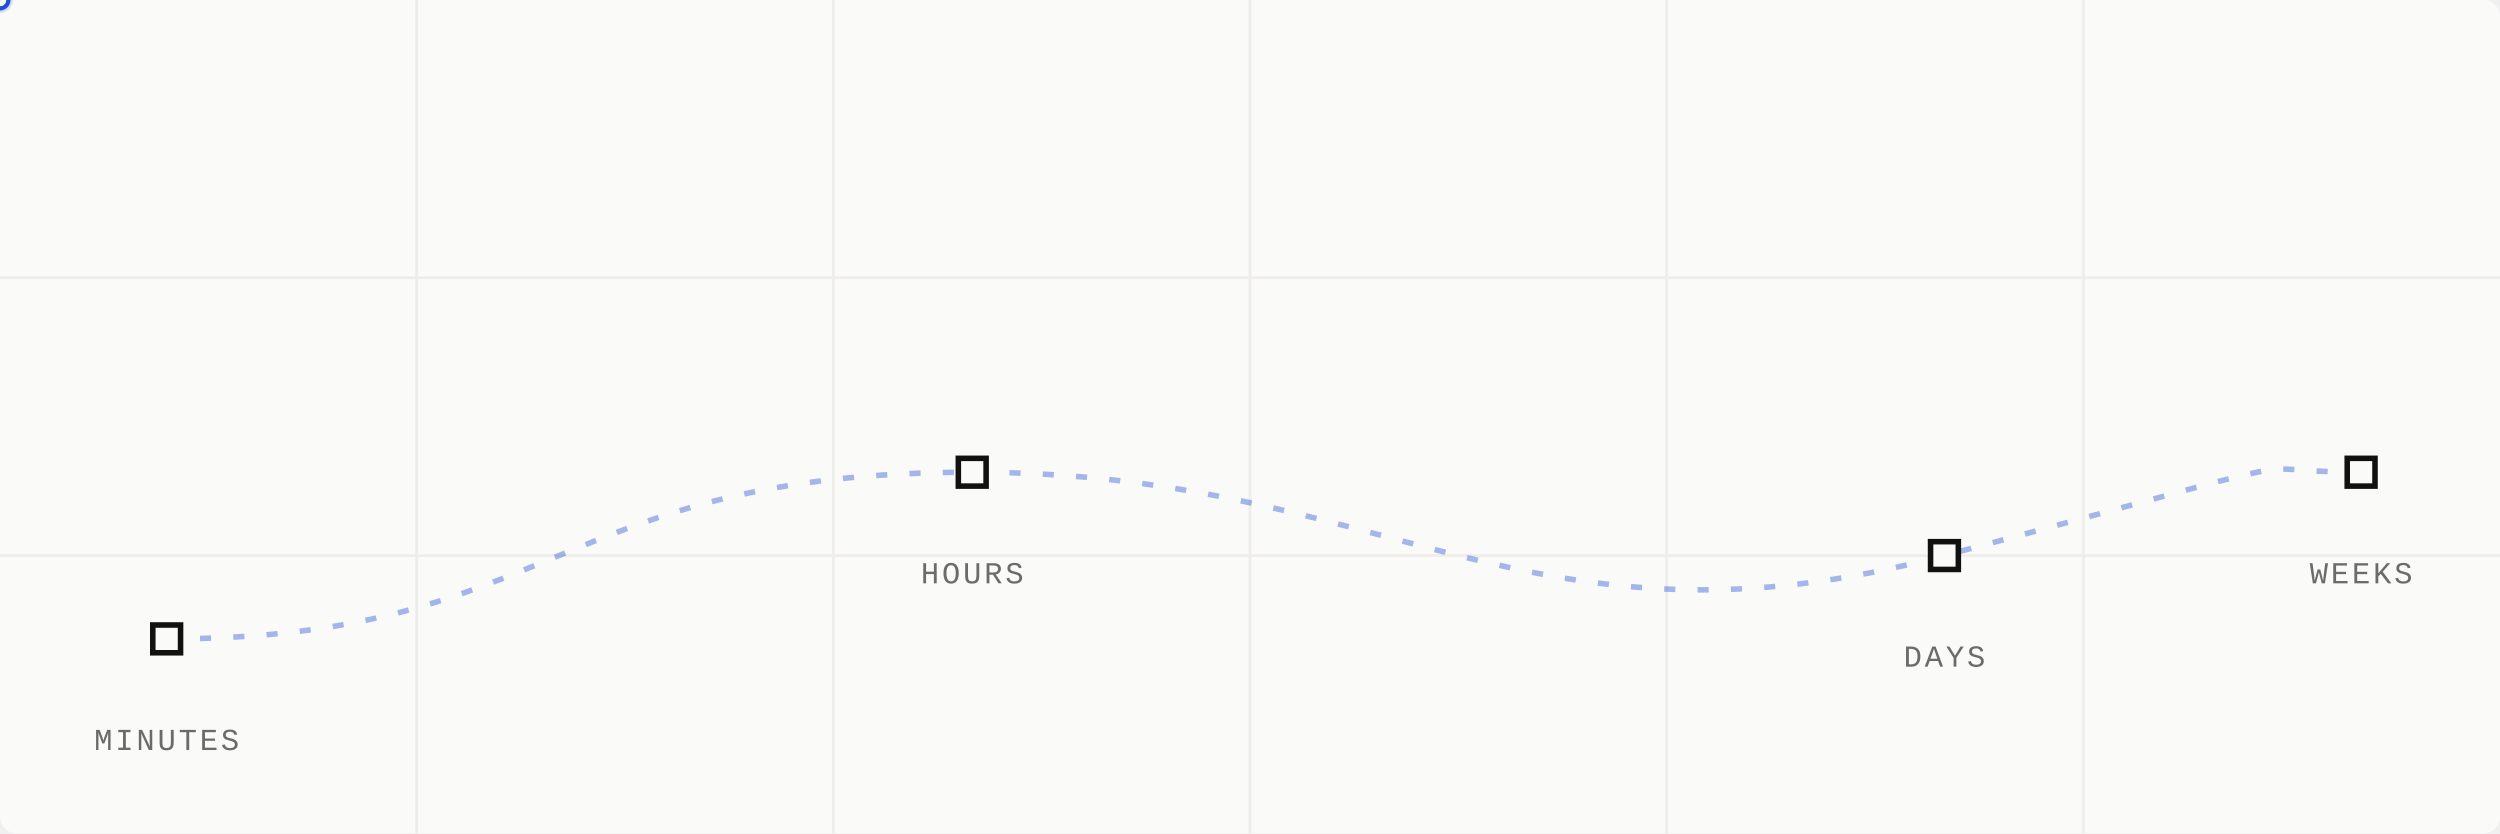
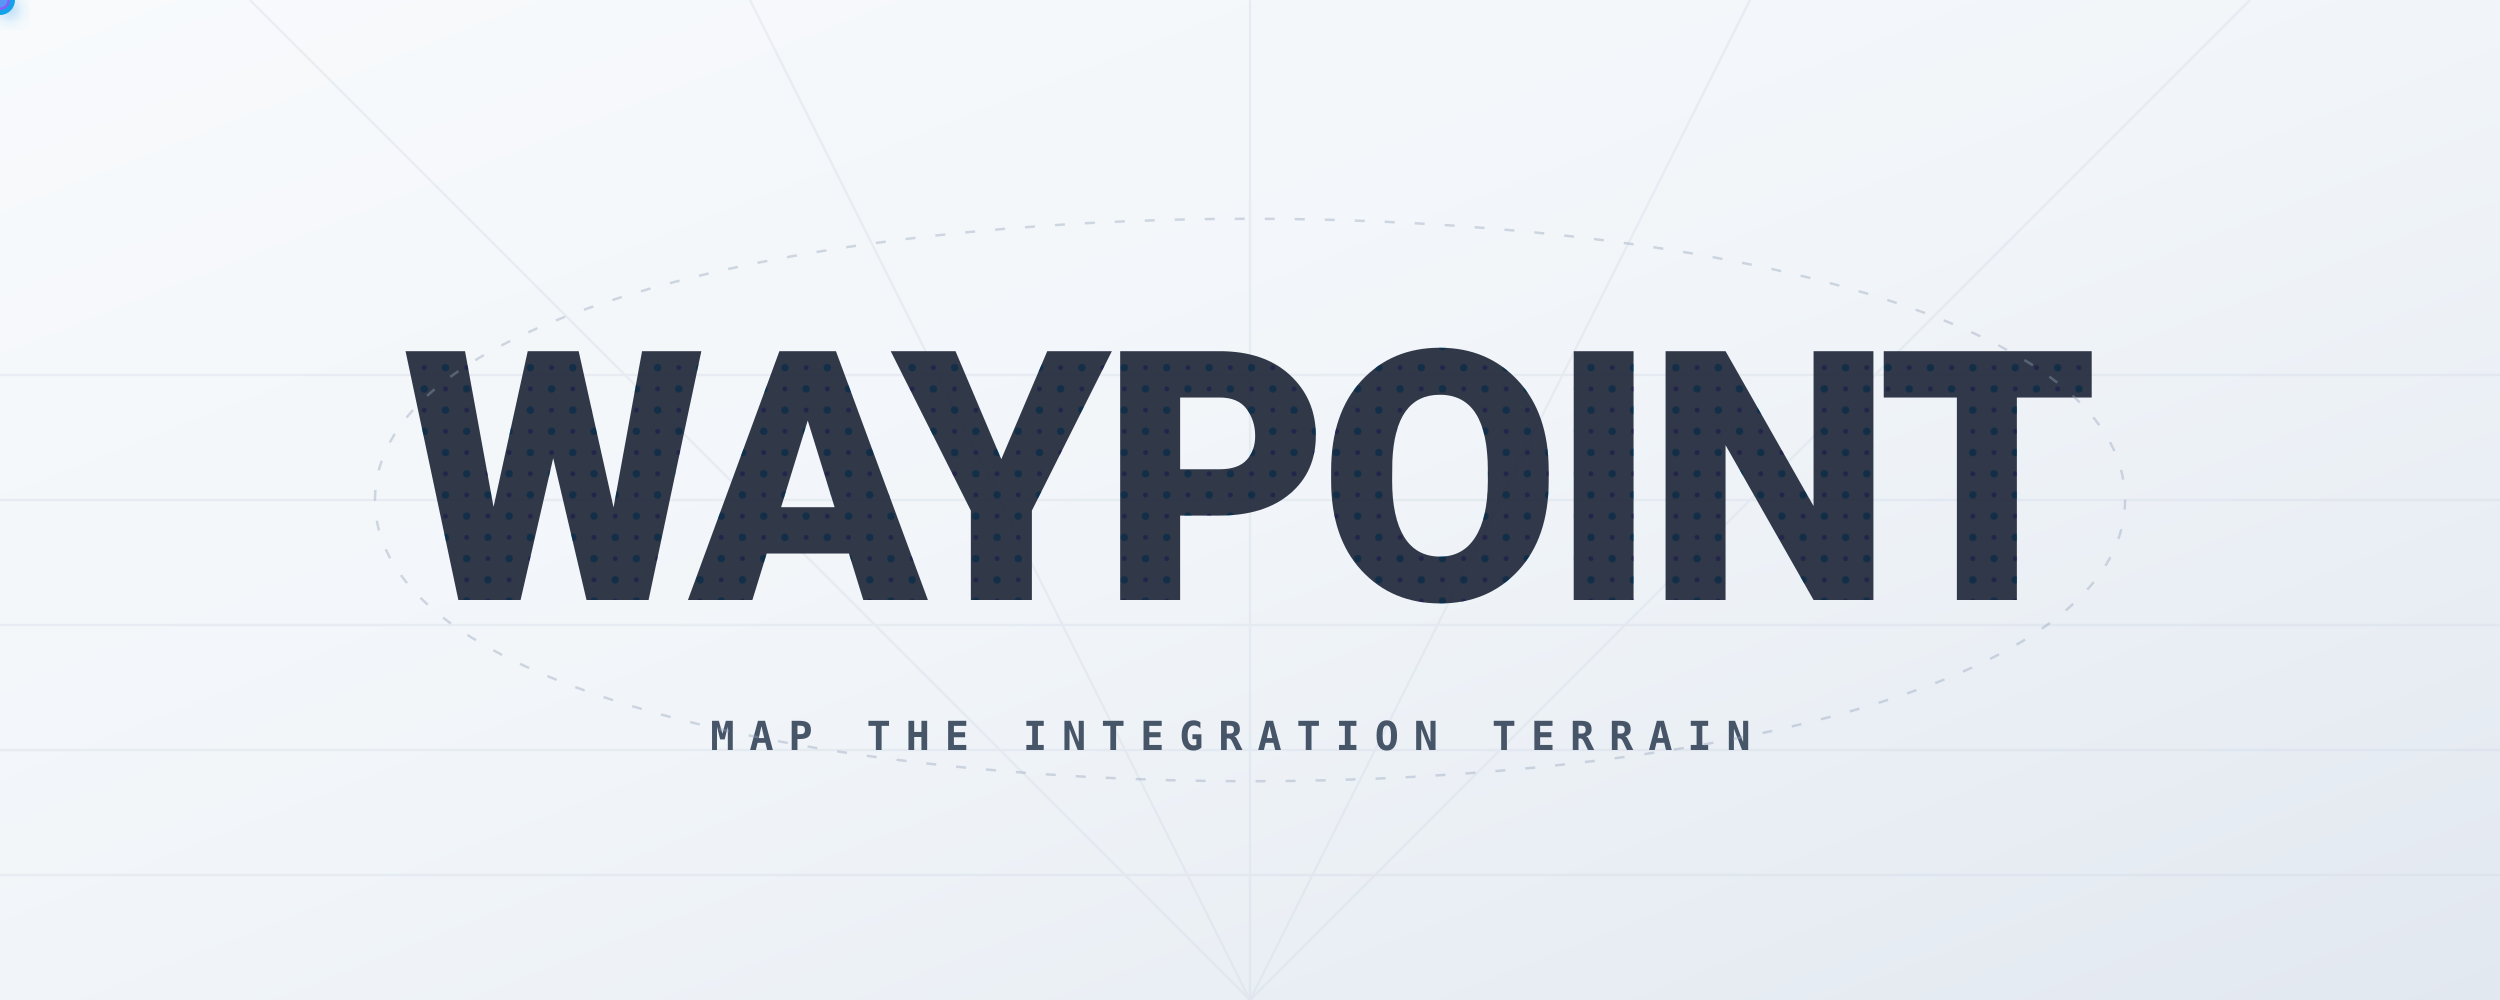
- <svg xmlns="http://www.w3.org/2000/svg" viewBox="0 0 900 300" width="900" height="300">
-   <rect width="900" height="300" fill="#FAFAF8" rx="6" />
+ <svg xmlns="http://www.w3.org/2000/svg" viewBox="0 0 1000 400" width="100%" height="100%">
  <defs>
-     <clipPath id="scanner">
-       <rect x="0" y="0" width="0" height="300">
-         <animate attributeName="width" from="0" to="600" dur="1.5s" fill="freeze" calcMode="spline" keySplines="0.2 0.8 0.2 1" />
-       </rect>
-     </clipPath>
-     <radialGradient id="glow">
-       <stop offset="0%" stop-color="#1F4FD8" stop-opacity="1" />
-       <stop offset="100%" stop-color="#1F4FD8" stop-opacity="0" />
-     </radialGradient>
+     <linearGradient id="bg-grad" x1="0%" y1="0%" x2="100%" y2="100%">
+       <stop offset="0%" stop-color="#F8FAFC" />
+       <stop offset="50%" stop-color="#F1F5F9" />
+       <stop offset="100%" stop-color="#E2E8F0" />
+     </linearGradient>
+     <pattern id="dot-flow" width="12" height="12" patternUnits="userSpaceOnUse" patternTransform="rotate(45)">
+       <circle cx="2" cy="2" r="1.5" fill="#0EA5E9" />
+       <circle cx="8" cy="8" r="1" fill="#8B5CF6" />
+       <animate attributeName="x" from="0" to="12" dur="1.5s" repeatCount="indefinite" />
+       <animate attributeName="y" from="0" to="12" dur="2s" repeatCount="indefinite" />
+     </pattern>
+     <linearGradient id="scanner" x1="0%" y1="0%" x2="100%" y2="0%">
+       <stop offset="0%" stop-color="#38BDF8" stop-opacity="0" />
+       <stop offset="50%" stop-color="#38BDF8" stop-opacity="0.9" />
+       <stop offset="100%" stop-color="#8B5CF6" stop-opacity="0" />
+     </linearGradient>
+     <filter id="glow" x="-50%" y="-50%" width="200%" height="200%">
+       <feGaussianBlur stdDeviation="4" result="blur" />
+       <feMerge>
+         <feMergeNode in="blur" />
+         <feMergeNode in="SourceGraphic" />
+       </feMerge>
+     </filter>
+     <mask id="text-mask">
+       <text x="500" y="240" font-family="-apple-system, BlinkMacSystemFont, 'Segoe UI', Roboto, Helvetica, Arial, sans-serif" font-size="140" font-weight="900" letter-spacing="-4" text-anchor="middle" fill="white">WAYPOINT</text>
+     </mask>
  </defs>
-   <g stroke="#E6E4DF" stroke-width="1" opacity="0.6">
-     <line x1="0" y1="100" x2="900" y2="100" />
-     <line x1="0" y1="200" x2="900" y2="200" />
-     <line x1="150" y1="0" x2="150" y2="300" />
-     <line x1="300" y1="0" x2="300" y2="300" />
-     <line x1="450" y1="0" x2="450" y2="300" />
-     <line x1="600" y1="0" x2="600" y2="300" />
-     <line x1="750" y1="0" x2="750" y2="300" />
+   <rect width="1000" height="400" fill="url(#bg-grad)" />
+   <g stroke="#CBD5E1" stroke-width="1" opacity="0.3">
+     <path d="M0 350 L1000 350 M0 300 L1000 300 M0 250 L1000 250 M0 200 L1000 200 M0 150 L1000 150" />
+     <path d="M500 400 L100 0 M500 400 L300 0 M500 400 L500 0 M500 400 L700 0 M500 400 L900 0" />
+     <animateTransform attributeName="transform" type="translate" values="0 0; 0 20" dur="4s" repeatCount="indefinite" />
  </g>
-   <g clip-path="url(#scanner)">
-     <text x="60" y="110" font-family="Georgia, serif" font-size="72" fill="#111" letter-spacing="-1">Waypoint</text>
-     <line x1="0" y1="30" x2="0" y2="120" stroke="#1F4FD8" stroke-width="3">
-       <animate attributeName="x1" from="0" to="600" dur="1.5s" fill="freeze" calcMode="spline" keySplines="0.2 0.8 0.2 1" />
-       <animate attributeName="x2" from="0" to="600" dur="1.5s" fill="freeze" calcMode="spline" keySplines="0.2 0.8 0.2 1" />
-     </line>
+   <rect width="1000" height="400" fill="url(#dot-flow)" mask="url(#text-mask)" opacity="0.9" />
+   <text x="500" y="240" font-family="-apple-system, BlinkMacSystemFont, 'Segoe UI', Roboto, Helvetica, Arial, sans-serif" font-size="140" font-weight="900" letter-spacing="-4" text-anchor="middle" fill="#0F172A" opacity="0.85">WAYPOINT</text>
+   <g mask="url(#text-mask)">
+     <rect x="-200" y="0" width="150" height="400" fill="url(#scanner)" transform="skewX(-20)">
+       <animate attributeName="x" from="-300" to="1200" dur="3.5s" repeatCount="indefinite" />
+     </rect>
  </g>
-   <text x="62" y="150" font-family="Arial, sans-serif" font-size="14" fill="#6B6B6B" letter-spacing="2" opacity="0">
-     KNOW WHAT YOU'RE WALKING INTO.
-     <animate attributeName="opacity" values="0;1" dur="0.8s" begin="1.2s" fill="freeze" />
+   <text x="500" y="300" font-family="ui-monospace, SFMono-Regular, Menlo, Monaco, Consolas, monospace" font-size="16" font-weight="600" fill="#475569" letter-spacing="6" text-anchor="middle">
+     MAP THE INTEGRATION TERRAIN
+     <animate attributeName="opacity" values="0.4; 1; 0.4" dur="4s" repeatCount="indefinite" />
  </text>
-   <path id="route" d="M 60 230 C 200 230 200 170 350 170 S 550 240 700 200 S 800 170 850 170" fill="none" stroke="#1F4FD8" stroke-width="2" stroke-dasharray="4 8" opacity="0.4">
-     <animate attributeName="stroke-dashoffset" from="0" to="-24" dur="1s" repeatCount="indefinite" />
-   </path>
-   <rect x="55" y="225" width="10" height="10" fill="#FAFAF8" stroke="#111" stroke-width="2" />
-   <rect x="345" y="165" width="10" height="10" fill="#FAFAF8" stroke="#111" stroke-width="2" />
-   <rect x="695" y="195" width="10" height="10" fill="#FAFAF8" stroke="#111" stroke-width="2" />
-   <rect x="845" y="165" width="10" height="10" fill="#FAFAF8" stroke="#111" stroke-width="2" />
-   <circle cx="60" cy="230" r="5" fill="none" stroke="#1F4FD8" stroke-width="2" opacity="0">
-     <animate attributeName="r" values="5;25" dur="2s" begin="1.5s" repeatCount="indefinite" />
-     <animate attributeName="opacity" values="1;0" dur="2s" begin="1.5s" repeatCount="indefinite" />
-   </circle>
-   <circle cx="350" cy="170" r="5" fill="none" stroke="#1F4FD8" stroke-width="2" opacity="0">
-     <animate attributeName="r" values="5;25" dur="2s" begin="2.3s" repeatCount="indefinite" />
-     <animate attributeName="opacity" values="1;0" dur="2s" begin="2.3s" repeatCount="indefinite" />
-   </circle>
-   <circle cx="700" cy="200" r="5" fill="none" stroke="#1F4FD8" stroke-width="2" opacity="0">
-     <animate attributeName="r" values="5;25" dur="2s" begin="3.1s" repeatCount="indefinite" />
-     <animate attributeName="opacity" values="1;0" dur="2s" begin="3.1s" repeatCount="indefinite" />
-   </circle>
-   <g font-family="Courier New, monospace" font-size="11" fill="#6B6B6B" text-anchor="middle" letter-spacing="1">
-     <text x="60" y="270">MINUTES</text>
-     <text x="350" y="210">HOURS</text>
-     <text x="700" y="240">DAYS</text>
-     <text x="850" y="210">WEEKS</text>
+   <path id="orbit" d="M 150 200 C 150 50, 850 50, 850 200 C 850 350, 150 350, 150 200" fill="none" stroke="#94A3B8" stroke-width="1" stroke-dasharray="4 8" opacity="0.4" />
+   <g filter="url(#glow)">
+     <circle cx="0" cy="0" r="6" fill="#0EA5E9" />
+     <animateMotion dur="6s" repeatCount="indefinite" rotate="auto">
+       <mpath href="#orbit" />
+     </animateMotion>
  </g>
-   <g>
-     <animateMotion dur="3s" repeatCount="indefinite" begin="1.5s" rotate="auto">
-       <mpath href="#route" />
+   <g filter="url(#glow)">
+     <circle cx="0" cy="0" r="4" fill="#8B5CF6" />
+     <animateMotion dur="6s" begin="0.5s" repeatCount="indefinite" rotate="auto">
+       <mpath href="#orbit" />
    </animateMotion>
-     <circle cx="-12" cy="0" r="4" fill="#1F4FD8" opacity="0.2" />
-     <circle cx="-6" cy="0" r="4" fill="#1F4FD8" opacity="0.6" />
-     <circle cx="0" cy="0" r="5" fill="url(#glow)" />
-     <circle cx="0" cy="0" r="3" fill="#FFFFFF" stroke="#1F4FD8" stroke-width="1.5" />
+   </g>
+   <g filter="url(#glow)">
+     <circle cx="0" cy="0" r="3" fill="#38BDF8" opacity="0.6" />
+     <animateMotion dur="6s" begin="1s" repeatCount="indefinite" rotate="auto">
+       <mpath href="#orbit" />
+     </animateMotion>
  </g>
</svg>
